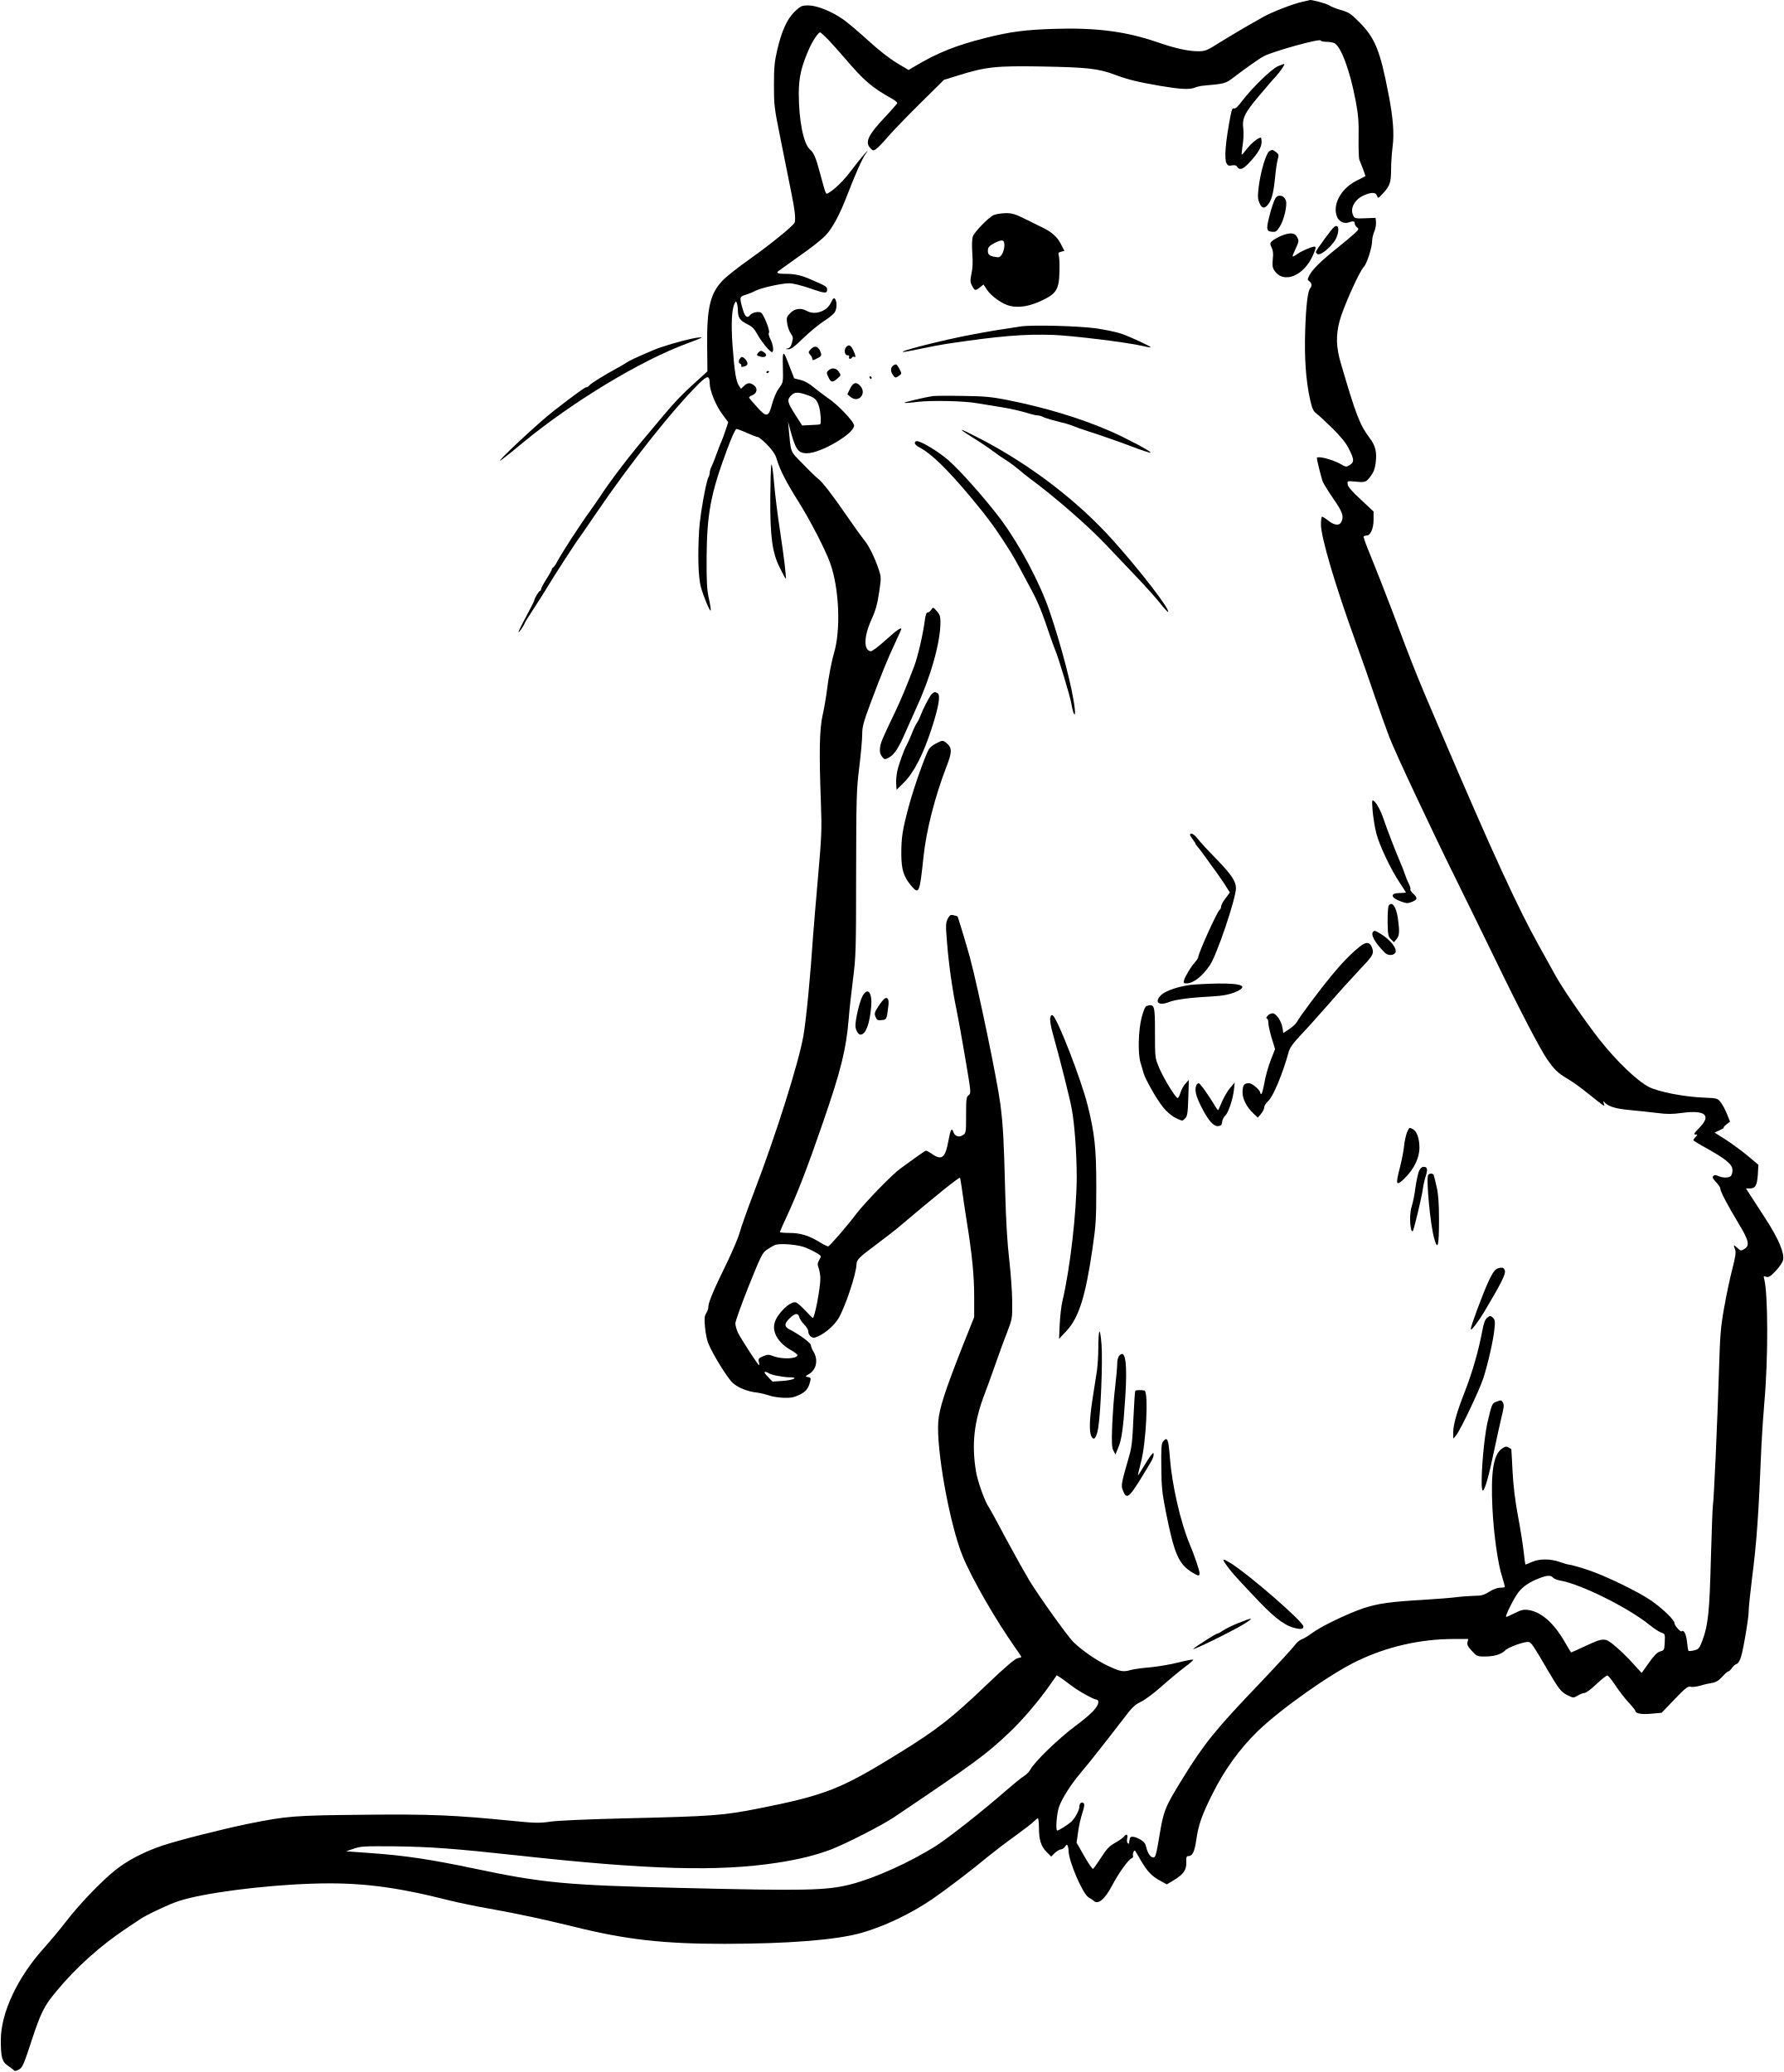
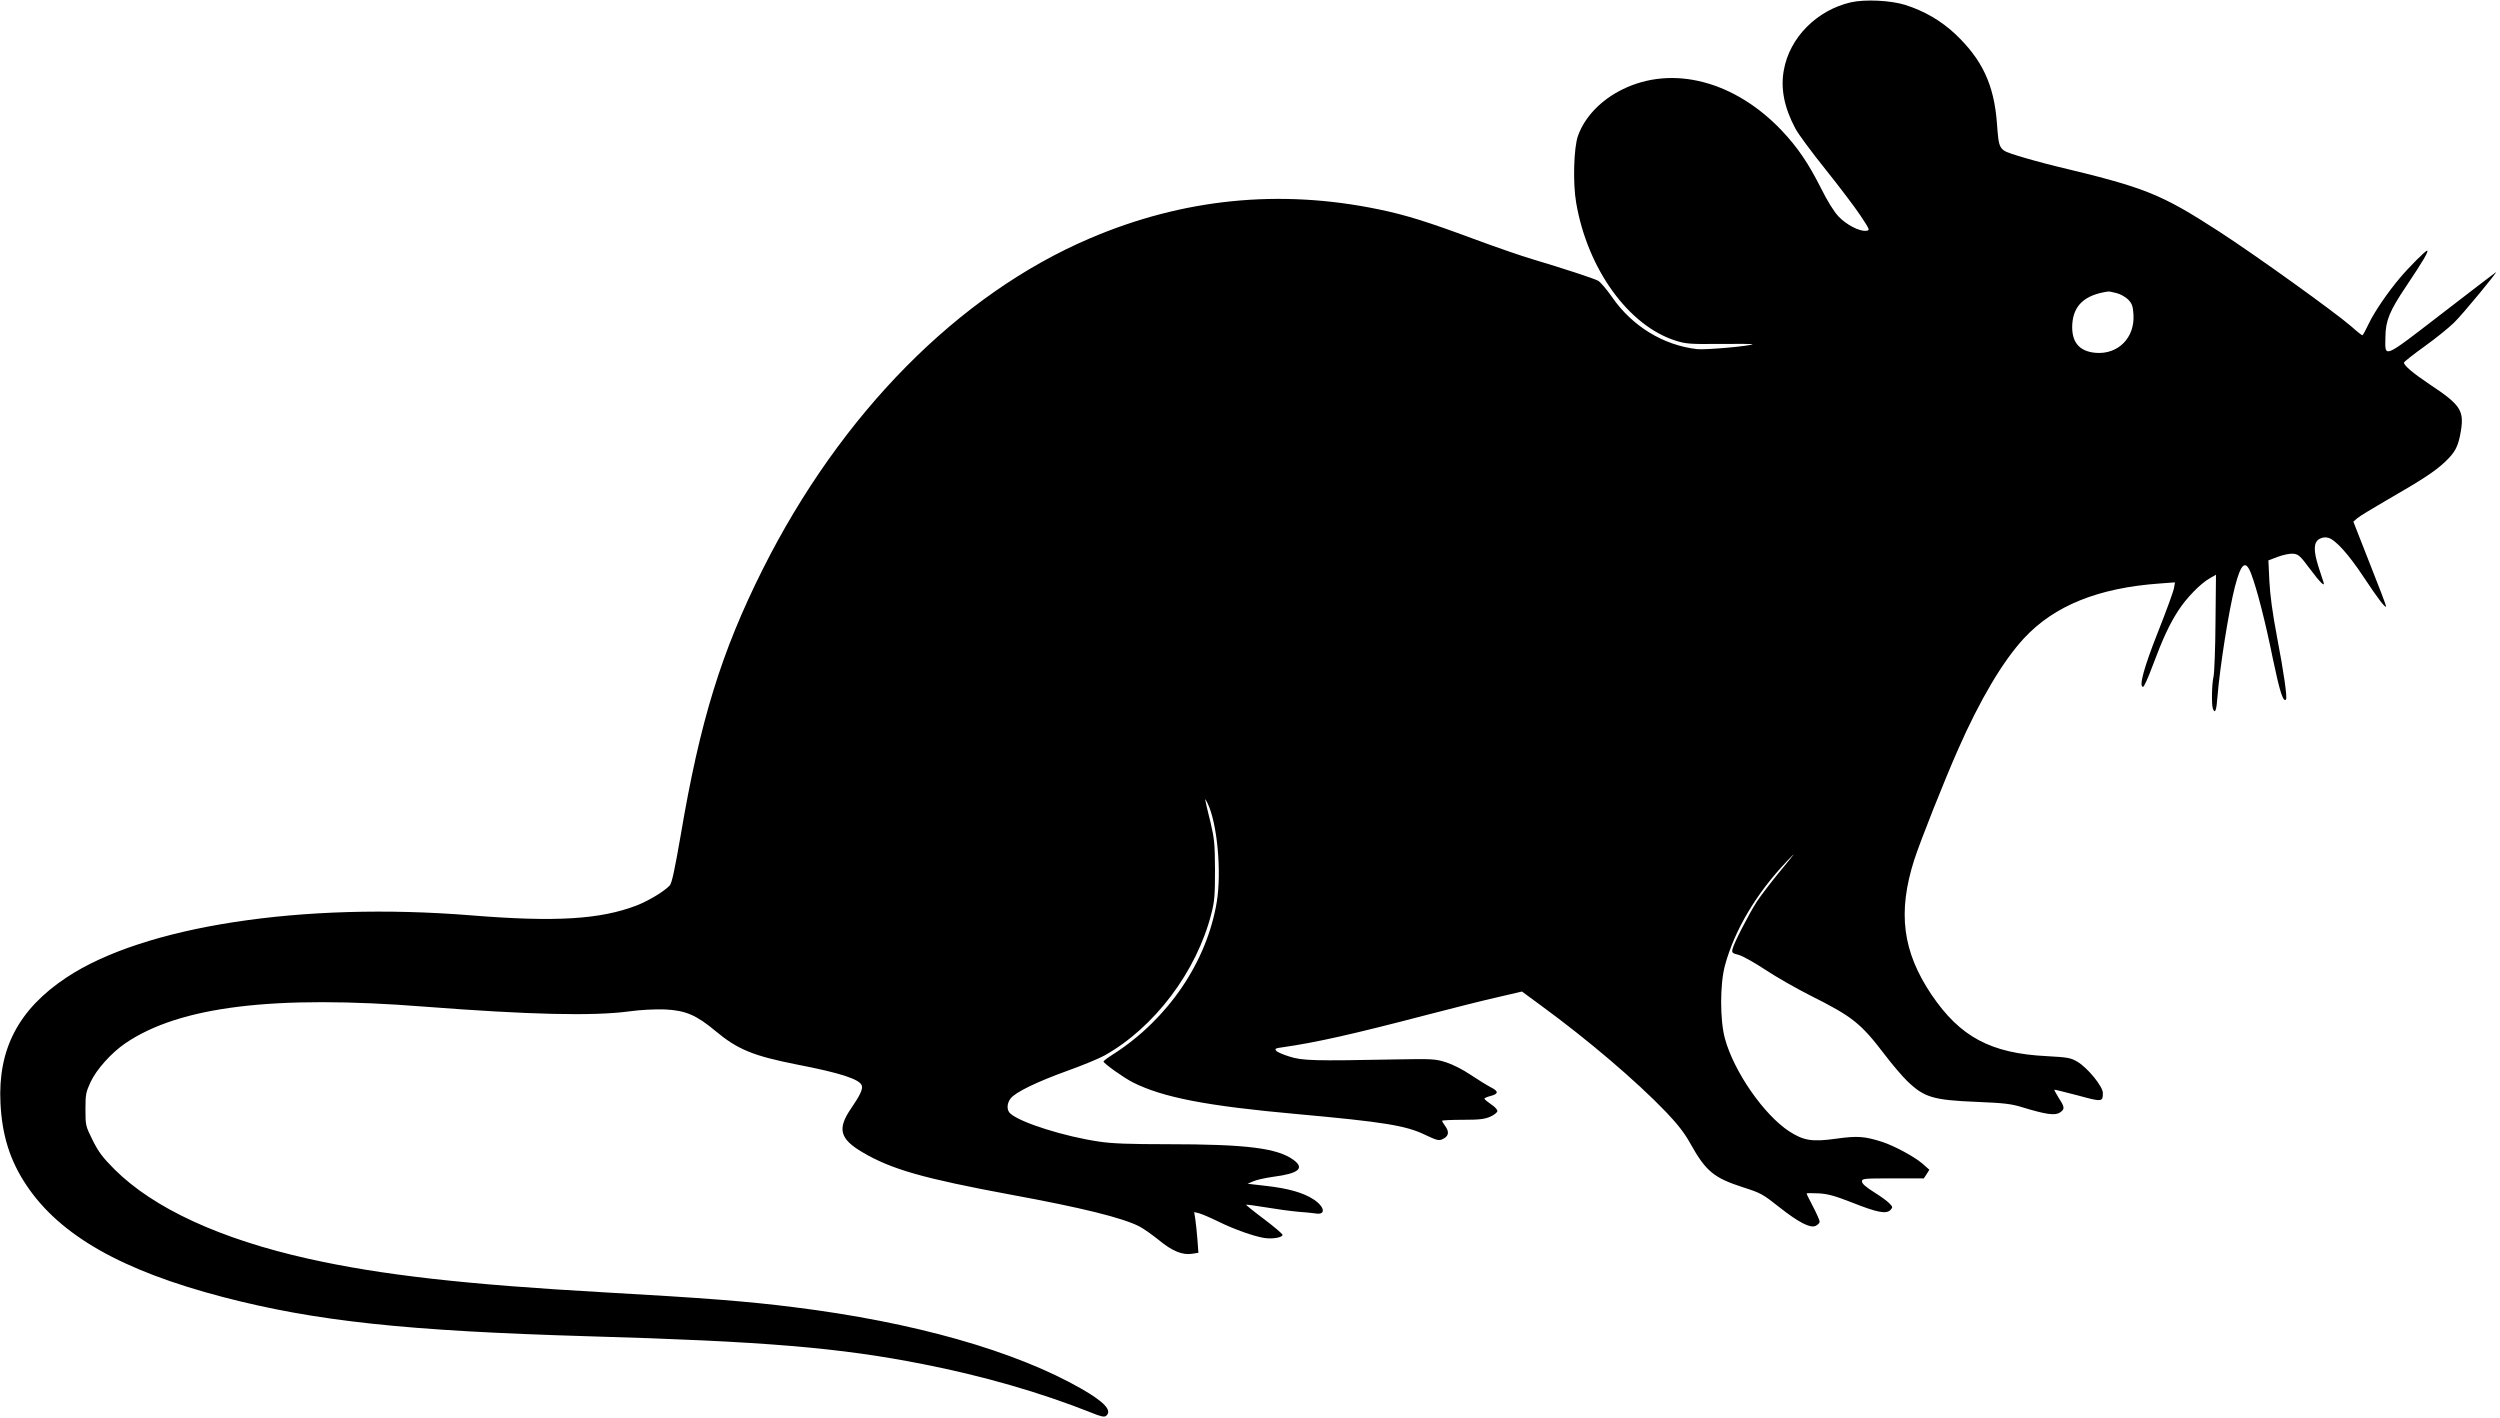
- <svg xmlns="http://www.w3.org/2000/svg" version="1.0" width="1322pt" height="1536pt" viewBox="0 0 1322 1536" preserveAspectRatio="xMidYMid meet">
-   <g transform="translate(0,1536) scale(0.1,-0.1)" fill="#000000" stroke="none">
-     <path d="M9650 15346 c-69 -15 -230 -78 -292 -114 -26 -15 -82 -47 -125 -71 -42 -24 -126 -75 -187 -112 -101 -64 -113 -69 -165 -69 -76 0 -170 21 -309 69 -232 79 -452 107 -762 97 -214 -7 -322 -21 -505 -67 -221 -56 -352 -108 -521 -208 l-50 -30 -87 52 c-52 31 -138 98 -213 167 -69 63 -153 134 -186 157 -85 59 -194 103 -258 103 -45 0 -55 -4 -95 -41 -59 -54 -99 -141 -133 -282 -22 -95 -26 -135 -26 -267 0 -146 2 -169 47 -390 91 -452 100 -495 107 -555 4 -33 4 -67 -1 -76 -14 -26 -169 -153 -326 -265 -82 -58 -170 -127 -196 -152 -102 -99 -129 -207 -126 -491 l2 -194 -89 -81 c-98 -88 -154 -147 -236 -245 -29 -35 -88 -104 -130 -155 -133 -157 -270 -338 -345 -454 -16 -23 -42 -62 -59 -85 -88 -121 -221 -326 -263 -406 -8 -14 -18 -27 -23 -29 -4 -2 -8 -8 -8 -12 0 -5 -18 -38 -40 -72 -22 -35 -40 -69 -40 -75 0 -7 -3 -13 -7 -13 -9 0 -43 -57 -43 -70 0 -5 -27 -59 -61 -121 -33 -61 -58 -113 -56 -115 4 -5 39 47 48 71 2 6 33 55 69 110 36 55 79 123 95 150 33 57 214 338 243 375 10 14 63 90 117 170 252 372 578 783 769 970 61 59 75 58 76 -5 1 -52 46 -163 93 -225 l44 -60 -19 -58 c-10 -31 -25 -70 -32 -87 -8 -16 -24 -59 -37 -95 -13 -36 -29 -76 -36 -90 -7 -14 -13 -33 -13 -43 0 -10 -4 -26 -10 -36 -18 -36 -60 -271 -68 -383 -12 -188 -7 -355 12 -428 19 -69 66 -183 73 -176 3 2 -3 42 -13 88 -15 67 -18 126 -17 303 2 325 30 476 151 801 32 87 62 154 70 154 7 0 42 -13 79 -30 36 -16 72 -30 80 -30 7 0 39 -26 69 -57 40 -42 61 -72 71 -108 24 -80 71 -171 159 -311 92 -147 198 -353 237 -459 67 -188 80 -496 27 -670 -16 -54 -40 -178 -51 -270 -6 -49 -20 -133 -32 -185 -24 -108 -27 -277 -13 -650 7 -198 6 -243 -22 -560 -17 -190 -33 -388 -37 -440 -17 -267 -49 -600 -70 -725 -33 -195 -204 -739 -367 -1163 -49 -129 -96 -262 -105 -295 -8 -34 -51 -136 -95 -227 -99 -202 -138 -295 -138 -327 0 -13 -7 -35 -16 -48 -13 -21 -15 -39 -9 -103 4 -42 14 -95 23 -117 31 -79 143 -261 182 -296 40 -37 113 -66 185 -73 22 -3 59 -12 83 -20 23 -9 73 -17 110 -18 54 -2 77 3 117 22 49 24 67 47 80 102 6 22 3 27 -17 30 -22 3 -22 4 9 23 54 32 68 105 33 163 -11 18 -20 40 -20 50 0 16 -82 77 -157 116 -42 21 -42 44 0 84 39 38 63 41 71 8 3 -14 19 -38 36 -54 16 -17 30 -39 30 -49 1 -32 26 -56 52 -48 59 19 135 81 172 141 50 84 132 329 134 403 1 33 21 52 150 148 62 46 143 109 180 141 255 216 430 357 437 351 2 -2 8 -42 15 -89 6 -47 22 -152 35 -235 39 -240 55 -399 55 -559 l0 -150 -91 -228 c-126 -321 -168 -451 -175 -545 -16 -209 85 -766 181 -1000 69 -168 243 -470 391 -680 24 -34 44 -64 44 -66 0 -2 -13 -7 -29 -10 -19 -4 -91 -65 -223 -191 -263 -252 -374 -339 -658 -514 -426 -264 -542 -310 -1035 -408 -269 -53 -334 -58 -1005 -74 -254 -6 -486 -16 -540 -24 -83 -12 -117 -11 -275 5 -444 44 -609 51 -1110 46 -519 -5 -568 -9 -860 -68 -188 -39 -510 -120 -629 -160 -134 -44 -261 -110 -352 -183 -104 -83 -276 -263 -368 -385 -41 -53 -110 -136 -155 -186 -201 -222 -325 -485 -325 -690 0 -127 10 -162 55 -190 20 -13 40 -29 43 -34 4 -6 18 -3 36 7 27 15 36 37 95 217 69 209 92 254 184 365 145 175 325 337 521 467 39 26 84 56 99 66 42 30 221 114 288 135 182 59 620 116 983 128 348 12 611 -20 1025 -125 66 -16 197 -44 292 -60 216 -39 398 -78 631 -135 382 -95 659 -126 1112 -126 474 1 819 28 1010 80 168 47 367 141 527 250 101 69 302 222 413 315 47 38 139 109 205 156 66 48 129 96 139 108 11 11 23 21 28 21 4 0 8 -30 8 -67 0 -91 15 -140 56 -181 l35 -35 27 27 c16 14 35 26 44 26 9 0 23 9 31 20 13 18 15 19 21 5 3 -9 6 -26 6 -37 0 -75 107 -324 149 -344 12 -7 28 -17 34 -23 34 -34 83 5 140 113 49 93 120 191 144 200 8 3 13 12 10 19 -5 14 9 46 16 37 2 -3 22 -36 44 -75 48 -81 80 -114 145 -149 l46 -25 53 32 c71 43 93 75 91 132 -2 31 2 45 11 45 35 0 49 27 63 121 17 113 39 177 115 331 91 184 205 343 341 475 167 162 537 424 733 518 225 109 473 165 723 165 l104 0 -6 -24 c-4 -18 3 -33 33 -65 35 -38 41 -41 92 -41 71 0 124 15 153 44 26 27 155 72 179 63 18 -7 36 -33 137 -207 86 -146 99 -163 152 -189 40 -19 40 -19 72 0 17 10 39 19 50 19 10 0 50 29 87 65 38 36 75 65 82 64 6 0 32 -31 56 -68 24 -38 68 -95 97 -127 30 -32 54 -62 54 -66 0 -20 45 -29 118 -22 l77 7 96 100 c79 83 99 98 117 93 12 -4 45 0 74 8 29 9 69 18 90 21 25 4 47 17 72 45 20 22 40 40 46 40 5 0 17 11 26 25 9 13 24 27 35 30 12 4 24 24 34 58 20 73 55 281 55 333 0 24 11 130 24 236 36 281 49 467 71 998 4 80 13 219 21 310 30 333 28 821 -2 923 -5 16 -2 18 16 12 18 -6 31 2 70 43 27 28 51 64 55 81 11 52 -32 155 -129 305 -29 44 -74 114 -99 153 l-47 73 29 0 c41 0 53 21 59 103 l4 72 -78 66 c-44 37 -117 90 -163 120 l-84 53 39 18 c21 10 35 18 29 18 -5 0 3 10 18 23 l29 22 -22 55 c-12 30 -32 69 -46 87 -24 31 -26 32 -122 36 -152 6 -336 42 -411 79 -85 43 -237 188 -363 347 -103 130 -272 375 -328 476 -18 33 -73 132 -122 220 -158 283 -348 696 -725 1579 -184 429 -202 474 -368 916 -58 151 -129 333 -159 405 -30 71 -52 133 -50 137 3 4 13 8 22 8 29 0 52 52 52 118 l0 60 -95 89 c-65 60 -96 96 -97 113 -3 24 -1 25 42 21 90 -9 92 -8 126 36 24 31 34 58 39 98 11 83 0 130 -44 188 -74 99 -101 170 -213 552 -36 121 -38 208 -10 315 25 96 146 367 179 401 25 27 63 147 63 200 0 14 7 43 16 64 8 20 14 51 12 69 l-3 31 -77 -3 c-68 -3 -78 -1 -87 17 -28 51 4 117 71 150 59 28 95 28 104 -1 6 -21 9 -20 49 24 47 52 55 78 55 181 0 39 5 110 11 159 13 99 4 217 -32 399 -60 312 -98 406 -211 521 -65 66 -80 76 -138 93 -36 10 -76 26 -90 36 -19 13 -139 45 -144 38 -1 0 -26 -6 -56 -13z m-3509 -283 c30 -32 84 -92 119 -133 140 -165 202 -219 348 -300 23 -13 42 -28 42 -33 0 -5 -41 -52 -91 -105 -125 -133 -150 -185 -109 -230 19 -20 23 -21 43 -7 12 8 50 47 84 87 34 40 142 152 241 250 l178 176 100 31 c210 66 282 74 628 68 334 -6 418 -15 542 -62 93 -35 167 -53 329 -81 155 -26 220 -30 262 -13 15 6 44 13 63 14 156 14 163 16 220 59 88 68 195 143 228 160 72 37 415 132 420 116 2 -6 22 -10 43 -10 22 0 49 -5 59 -10 49 -26 114 -201 156 -420 21 -112 25 -159 23 -280 -1 -80 1 -154 6 -165 15 -36 45 -116 45 -119 0 -2 -29 -18 -65 -35 -117 -58 -183 -180 -145 -270 13 -33 54 -52 85 -40 32 12 45 10 45 -7 0 -9 8 -22 17 -29 16 -12 14 -16 -17 -45 -19 -18 -78 -67 -130 -109 -118 -94 -183 -158 -205 -201 -16 -31 -16 -35 -1 -45 18 -13 21 -36 7 -51 -19 -19 -32 -133 -38 -319 -6 -204 5 -360 36 -505 16 -70 24 -88 47 -105 15 -11 69 -61 119 -110 64 -64 101 -109 123 -154 39 -78 40 -96 6 -118 -26 -16 -28 -16 -66 6 -62 35 -178 65 -178 45 0 -17 34 -152 45 -178 8 -17 43 -74 79 -126 67 -96 78 -130 56 -171 -15 -28 -52 -23 -95 11 -21 17 -42 30 -46 30 -5 0 -9 -26 -9 -58 0 -93 104 -447 258 -872 39 -107 103 -289 142 -405 39 -115 88 -250 107 -300 49 -125 304 -668 490 -1045 86 -173 220 -449 300 -613 175 -362 329 -657 379 -729 56 -80 81 -103 148 -143 34 -20 93 -61 131 -92 164 -130 148 -120 141 -92 -4 13 -4 19 1 13 27 -35 82 -53 193 -63 63 -6 156 -16 205 -22 70 -9 110 -9 182 1 173 23 219 -18 126 -112 -36 -37 -43 -48 -29 -48 18 0 18 -1 3 -18 -10 -10 -17 -21 -17 -24 0 -4 46 -32 103 -63 142 -80 187 -118 187 -159 0 -17 -5 -37 -12 -44 -15 -15 -60 -15 -93 0 -19 9 -28 9 -37 0 -9 -9 -4 -20 20 -45 18 -18 32 -40 32 -49 0 -20 53 -121 137 -261 75 -123 83 -162 41 -186 -25 -15 -28 -14 -52 8 -29 27 -31 25 -16 -13 7 -20 2 -53 -21 -143 -17 -65 -44 -192 -60 -283 -26 -145 -31 -202 -39 -469 -11 -366 -38 -966 -45 -1001 -3 -14 -9 -191 -15 -395 -10 -392 -20 -491 -63 -607 -22 -57 -27 -64 -60 -72 -20 -5 -40 -7 -43 -4 -3 4 -8 34 -11 67 -5 54 -24 93 -39 78 -9 -8 -54 43 -54 61 0 23 -86 106 -170 165 -96 67 -348 189 -478 231 -61 20 -119 36 -127 36 -9 0 -41 9 -72 20 -73 26 -155 26 -212 0 -24 -11 -45 -19 -46 -18 -1 2 -8 50 -14 107 -7 57 -26 177 -43 265 -19 104 -33 217 -38 321 -4 88 -9 161 -9 162 -1 1 -10 7 -21 13 -16 9 -26 7 -49 -9 -63 -45 -83 -172 -70 -442 10 -198 41 -416 73 -512 12 -37 20 -69 18 -72 -3 -3 -19 -5 -37 -5 -17 0 -52 -13 -78 -30 -40 -25 -58 -30 -110 -30 -34 -1 -93 -5 -132 -10 -38 -5 -151 -14 -250 -20 -241 -14 -333 -27 -440 -62 -116 -39 -317 -136 -379 -183 -27 -20 -62 -42 -78 -47 -16 -6 -39 -25 -51 -43 -13 -19 -129 -145 -259 -282 -333 -348 -414 -449 -576 -712 -129 -209 -138 -233 -169 -420 -23 -138 -29 -161 -45 -161 -21 0 -43 33 -53 78 -5 24 -17 40 -43 55 -40 24 -76 28 -78 9 -1 -7 -3 -15 -4 -19 -1 -5 -2 -12 -1 -16 1 -5 -4 -5 -10 -2 -6 4 -9 20 -5 36 6 32 -4 38 -25 13 -7 -9 -37 -30 -66 -46 -41 -23 -62 -45 -102 -108 -28 -43 -55 -81 -60 -84 -4 -3 -34 39 -65 94 l-57 100 11 78 c5 42 20 106 31 140 15 44 18 67 11 74 -14 14 -32 1 -32 -23 0 -28 -33 -90 -62 -115 -25 -22 -91 -64 -102 -64 -14 0 -5 124 13 176 23 64 87 165 163 255 59 69 198 246 317 401 61 81 83 102 126 122 28 13 96 63 151 112 55 49 133 114 173 144 41 30 69 56 64 57 -6 2 -55 -7 -109 -21 -55 -14 -148 -30 -209 -36 -60 -5 -126 -14 -145 -20 -56 -16 -77 -12 -167 30 -86 40 -201 120 -261 181 -45 46 -257 343 -324 454 -30 50 -108 189 -173 310 -64 121 -121 225 -125 230 -27 34 -84 190 -96 264 -34 201 -16 370 63 576 19 50 54 146 78 215 24 69 62 175 86 235 42 110 42 110 41 240 -1 72 -11 209 -22 305 -14 118 -24 282 -30 500 -10 394 -16 499 -36 655 -23 176 -162 849 -225 1085 -26 95 -88 301 -93 307 0 1 -13 4 -28 8 -23 6 -29 2 -44 -26 -15 -30 -16 -47 -5 -179 13 -163 41 -358 71 -500 11 -52 40 -212 64 -355 43 -254 44 -260 25 -274 -17 -12 -19 -27 -19 -147 0 -130 -1 -134 -24 -149 -29 -19 -61 -8 -71 25 -11 33 -21 15 -35 -62 -23 -131 -49 -153 -122 -103 -20 14 -41 25 -45 25 -4 0 -40 -24 -80 -53 -39 -28 -90 -65 -113 -82 -56 -40 -263 -253 -325 -335 -74 -98 -198 -240 -208 -240 -5 0 -35 15 -66 34 -79 48 -141 66 -221 66 -39 0 -70 3 -70 7 0 3 24 58 54 122 78 169 151 358 265 689 134 389 172 540 191 769 5 67 20 199 32 295 21 162 23 213 23 783 1 566 3 623 23 785 12 96 22 206 22 243 0 59 8 90 64 240 81 216 122 316 180 441 25 54 46 100 46 102 0 17 -35 -8 -117 -82 -55 -50 -101 -84 -111 -82 -53 10 -50 111 8 238 29 64 43 113 55 196 16 106 16 115 0 165 -29 89 -73 180 -108 223 -19 23 -76 102 -127 176 -115 167 -186 259 -220 284 -14 11 -64 59 -111 108 -96 99 -86 74 -104 263 l-4 50 10 -40 c44 -168 62 -195 130 -195 102 0 349 145 349 205 0 29 -120 155 -195 205 -27 19 -73 53 -102 77 -33 28 -69 49 -99 56 l-48 12 -31 80 c-51 136 -56 137 -53 5 3 -115 3 -115 -29 -158 -18 -25 -39 -73 -50 -114 -26 -102 -41 -105 -111 -27 -31 34 -58 66 -60 70 -2 5 8 13 21 18 37 14 45 50 17 73 -29 23 -49 23 -76 -3 l-22 -21 -17 25 c-20 32 -32 104 -46 297 -11 157 -6 263 14 308 10 22 12 22 18 5 4 -10 8 -36 8 -59 1 -50 16 -71 71 -98 33 -16 51 -34 71 -71 29 -54 95 -135 110 -135 16 0 10 54 -11 95 -12 24 -16 43 -11 48 10 10 -32 121 -55 146 -14 16 -67 7 -85 -15 -21 -26 -37 -14 -53 40 -27 92 -26 97 19 110 22 7 55 20 73 30 43 22 194 56 252 56 26 0 87 -15 145 -35 119 -41 135 -43 135 -12 0 22 -6 26 -120 75 -70 31 -120 42 -187 42 -65 0 -76 7 -45 27 17 12 37 26 208 149 55 40 116 90 136 112 50 55 103 155 153 285 63 164 113 277 141 317 49 68 -43 -38 -108 -125 -54 -73 -125 -142 -169 -166 -20 -10 -15 -23 -65 160 -27 102 -44 140 -69 161 -50 41 -85 216 -85 420 0 115 20 202 77 329 24 56 68 121 81 121 4 0 33 -26 63 -57z m-165 -2629 c65 -22 79 -36 95 -91 12 -43 16 -119 8 -128 -2 -2 -33 -5 -69 -6 l-65 -3 -48 75 c-61 95 -66 113 -36 145 27 28 48 30 115 8z m-1 -6324 c27 -12 64 -30 82 -41 31 -20 31 -20 15 -49 -14 -24 -15 -34 -4 -62 6 -19 12 -52 12 -74 0 -73 -42 -294 -56 -294 -3 0 -28 25 -55 54 -28 30 -59 58 -70 61 -40 13 -139 -82 -158 -151 -20 -71 28 -150 120 -202 27 -15 49 -32 49 -38 0 -27 -113 -32 -176 -8 -37 14 -44 14 -79 0 -32 -14 -36 -19 -31 -41 4 -14 4 -25 1 -25 -7 0 -126 184 -154 237 -11 23 -21 56 -21 72 0 17 45 141 99 277 90 224 102 248 135 270 20 14 46 29 58 34 37 16 177 4 233 -20z m-279 -929 c13 -12 107 -31 156 -31 72 0 27 -22 -54 -27 l-73 -5 -34 36 c-23 23 -30 36 -20 36 8 0 19 -4 25 -9z m5814 -1516 c7 -8 28 -17 49 -21 154 -25 509 -202 668 -331 30 -25 68 -49 84 -55 29 -10 30 -12 27 -71 -3 -58 -4 -61 -33 -69 -22 -6 -45 -29 -84 -84 l-54 -76 -65 71 c-35 40 -94 97 -130 127 -78 66 -84 66 -230 -2 -52 -24 -96 -44 -98 -44 -1 0 -22 35 -47 78 -82 142 -174 223 -270 237 -35 5 -52 1 -102 -24 -32 -16 -61 -29 -63 -27 -7 8 57 136 89 179 35 46 82 78 159 108 56 22 84 23 100 4z m-3568 -802 c56 -42 166 -103 187 -103 6 0 11 -7 11 -16 0 -37 -48 -88 -170 -179 -127 -95 -305 -267 -334 -324 -9 -16 -30 -37 -48 -48 -18 -11 -77 -59 -131 -106 -170 -149 -429 -353 -522 -412 -196 -123 -454 -239 -630 -284 -182 -46 -330 -49 -1280 -26 -832 20 -1004 36 -1519 145 -325 68 -509 95 -761 113 l-180 13 55 19 c50 18 79 20 298 18 266 -3 445 -16 922 -68 965 -106 1481 -121 1919 -54 163 25 288 56 401 99 113 44 377 179 465 238 610 411 684 466 859 632 91 86 214 230 293 343 l55 78 27 -17 c14 -10 52 -37 83 -61z" />
-     <path d="M9471 14869 c-48 -21 -192 -161 -264 -256 -30 -41 -52 -61 -61 -57 -11 4 -17 -8 -25 -48 -38 -195 -49 -324 -31 -358 9 -18 18 -21 41 -16 18 3 31 1 36 -8 18 -30 41 -24 86 22 65 68 97 119 97 158 0 19 -3 34 -6 34 -19 0 -74 -45 -103 -84 -19 -25 -36 -44 -38 -42 -2 2 1 34 7 72 6 38 8 90 5 115 -11 80 7 119 115 247 54 64 111 131 127 147 32 35 66 85 61 90 -2 2 -23 -5 -47 -16z" />
-     <path d="M9408 14239 c-24 -13 -63 -144 -78 -255 -10 -78 -9 -97 4 -128 17 -40 34 -45 59 -18 30 33 45 87 56 197 6 61 15 126 21 145 9 31 7 37 -12 52 -27 20 -28 21 -50 7z" />
-     <path d="M9452 13889 c-20 -32 -63 -190 -60 -218 2 -21 9 -27 35 -29 28 -3 35 2 58 38 32 50 57 162 45 195 -15 38 -58 47 -78 14z" />
-     <path d="M7365 13766 c-39 -18 -141 -123 -155 -159 -6 -18 -8 -64 -4 -123 5 -61 3 -114 -6 -152 -10 -51 -10 -63 4 -90 19 -38 25 -39 59 -12 l26 21 26 -39 c32 -49 117 -108 171 -120 68 -15 142 -3 231 38 113 53 132 83 135 217 2 54 -1 108 -5 119 -6 18 -3 23 17 28 l25 6 -27 52 c-26 51 -67 88 -133 120 -19 9 -75 37 -126 62 -78 39 -100 46 -150 46 -32 -1 -71 -7 -88 -14z m79 -228 c-1 -21 -9 -49 -18 -63 -15 -23 -21 -25 -54 -19 -43 8 -53 19 -50 54 2 18 15 31 48 48 60 30 75 26 74 -20z" />
-     <path d="M9887 13677 c-16 -12 -126 -162 -134 -183 -2 -6 4 -14 13 -18 20 -8 72 30 117 86 45 56 49 150 4 115z" />
-     <path d="M9520 13621 c-37 -12 -85 -38 -98 -54 -10 -11 -9 -21 3 -43 10 -20 13 -45 8 -86 -4 -44 -2 -63 11 -82 68 -105 223 -42 290 119 27 63 23 67 -36 44 -28 -11 -63 -28 -77 -38 -49 -34 -50 -32 -21 30 27 58 28 64 14 90 -15 30 -41 36 -94 20z" />
-     <path d="M6159 13118 c-29 -66 -119 -97 -179 -63 -43 24 -88 19 -122 -15 -28 -28 -30 -34 -24 -78 4 -26 16 -59 27 -75 17 -23 18 -33 9 -66 -7 -29 -17 -41 -33 -44 -19 -4 -19 -4 4 -6 21 -1 46 18 110 80 46 45 114 101 150 125 37 23 74 53 83 65 16 24 21 65 10 93 -9 24 -19 19 -35 -16z" />
-     <path d="M7565 12940 c-167 -25 -223 -34 -370 -62 -205 -38 -546 -125 -500 -127 6 -1 64 10 130 24 66 14 152 30 190 36 394 59 580 74 795 66 146 -6 543 -55 655 -81 33 -8 61 -13 63 -11 6 6 -159 82 -223 103 -33 11 -112 27 -175 37 -133 19 -477 28 -565 15z" />
-     <path d="M6270 12786 c-17 -21 -9 -61 12 -60 10 1 14 -4 11 -12 -6 -16 13 -19 22 -4 4 6 11 8 16 5 14 -9 11 10 -8 50 -18 38 -33 44 -53 21z" />
-     <path d="M6007 12769 c-17 -19 -17 -22 -3 -38 9 -10 16 -23 16 -29 0 -16 5 -15 41 4 24 12 29 19 23 37 -15 51 -47 61 -77 26z" />
-     <path d="M5622 12748 c-18 -18 -15 -25 14 -32 37 -10 56 10 30 30 -24 17 -29 17 -44 2z" />
-     <path d="M5494 12712 c-19 -13 -25 -42 -9 -48 8 -4 12 -10 9 -15 -6 -10 7 -12 30 -3 9 3 16 12 16 19 0 20 -34 56 -46 47z" />
-     <path d="M6621 12651 c-20 -13 -23 -42 -5 -68 17 -27 22 -27 49 -7 19 14 19 15 1 49 -21 38 -24 39 -45 26z" />
-     <path d="M6139 12613 c-14 -13 -14 -18 0 -48 19 -41 31 -43 67 -11 27 23 28 24 11 50 -19 29 -53 33 -78 9z" />
-     <path d="M5680 12599 c0 -5 5 -7 10 -4 6 3 10 8 10 11 0 2 -4 4 -10 4 -5 0 -10 -5 -10 -11z" />
-     <path d="M6445 12560 c3 -5 8 -10 11 -10 2 0 4 5 4 10 0 6 -5 10 -11 10 -5 0 -7 -4 -4 -10z" />
-     <path d="M6300 12479 l-20 -42 22 -18 c59 -52 126 23 73 81 -29 32 -52 25 -75 -21z" />
-     <path d="M6915 12424 c-57 -8 -217 -46 -212 -50 2 -3 47 0 98 7 102 12 348 7 439 -10 30 -5 102 -17 160 -26 95 -15 153 -28 246 -56 17 -5 38 -9 47 -9 10 0 25 -4 35 -10 9 -5 42 -16 72 -24 30 -8 75 -20 100 -26 25 -7 53 -17 64 -22 10 -5 55 -21 100 -35 65 -20 237 -80 316 -110 72 -28 145 -52 148 -49 7 8 -177 106 -298 159 -219 96 -479 175 -770 233 -113 22 -166 27 -325 29 -104 2 -203 1 -220 -1z" />
-     <path d="M7205 12119 c55 -34 125 -81 155 -104 30 -23 72 -51 93 -64 32 -20 89 -63 136 -104 8 -6 29 -22 45 -35 178 -131 421 -342 552 -479 77 -81 190 -200 250 -263 60 -63 134 -146 163 -183 29 -37 56 -66 58 -63 16 16 -198 295 -405 527 -258 288 -596 549 -963 744 -182 95 -211 104 -84 24z" />
-     <path d="M6780 12075 c0 -8 15 -22 33 -31 100 -51 252 -205 477 -487 62 -78 121 -163 202 -292 14 -22 43 -74 65 -115 22 -41 63 -118 91 -170 47 -88 76 -160 138 -345 13 -38 28 -79 33 -90 24 -55 113 -348 122 -405 14 -83 33 -106 24 -30 -16 145 -99 463 -185 715 -72 213 -220 491 -360 681 -107 144 -303 366 -392 443 -75 65 -201 141 -234 141 -8 0 -14 -7 -14 -15z" />
-     <path d="M6902 10840 c-7 -11 -18 -20 -26 -20 -10 0 -16 -17 -21 -52 -12 -101 -53 -278 -80 -348 -66 -172 -95 -241 -142 -340 -99 -208 -106 -224 -111 -265 -3 -30 1 -46 15 -64 19 -23 20 -23 51 -7 39 20 73 72 122 186 21 47 60 135 87 195 104 227 173 477 173 622 0 43 -5 58 -27 83 -27 30 -28 30 -41 10z" />
-     <path d="M6905 10214 c-17 -17 -62 -105 -85 -164 -7 -19 -19 -42 -25 -50 -7 -8 -25 -46 -40 -85 -16 -38 -32 -74 -36 -80 -15 -22 -59 -143 -69 -192 -6 -28 -10 -71 -8 -95 l3 -43 55 55 c73 72 143 209 205 400 52 161 67 247 44 261 -20 12 -25 11 -44 -7z" />
-     <path d="M6938 9849 c-20 -10 -43 -28 -52 -40 -24 -36 -113 -284 -150 -424 -48 -178 -56 -232 -56 -354 0 -116 17 -171 74 -238 57 -67 62 -54 90 212 21 201 85 450 173 678 39 101 39 133 2 165 -31 26 -32 26 -81 1z" />
-     <path d="M10173 9349 c4 -47 16 -121 27 -165 23 -91 107 -268 174 -368 25 -38 46 -70 46 -72 0 -2 -20 -4 -44 -4 -77 0 -71 -36 11 -64 39 -14 49 -14 79 -1 41 17 42 28 7 61 -14 13 -23 27 -20 30 3 4 -2 23 -12 43 -10 20 -24 54 -31 76 -7 22 -21 58 -31 80 -24 53 -103 257 -123 318 -21 64 -51 120 -72 138 -16 13 -17 9 -11 -72z" />
-     <path d="M8820 9171 c0 -4 9 -20 20 -34 11 -14 20 -28 20 -31 0 -3 7 -14 16 -23 9 -10 38 -49 66 -88 27 -38 58 -81 69 -95 10 -14 38 -54 62 -90 l42 -66 -32 -43 c-18 -23 -33 -51 -33 -61 0 -10 -5 -22 -11 -25 -18 -12 -159 -323 -159 -353 0 -5 -12 -22 -26 -38 -30 -34 -69 -100 -79 -131 -5 -20 -3 -23 20 -23 49 0 117 53 172 135 52 77 193 494 193 571 0 51 -34 101 -143 214 -62 63 -126 132 -141 153 -26 34 -56 49 -56 28z" />
-     <path d="M10293 8648 c-6 -7 -9 -61 -9 -121 2 -97 4 -110 25 -130 l22 -22 20 24 c21 26 23 55 9 155 -13 85 -42 126 -67 94z" />
-     <path d="M10177 8453 c-21 -20 13 -82 86 -155 21 -22 60 -23 76 -4 23 27 -31 98 -109 145 -38 23 -43 24 -53 14z" />
-     <path d="M10078 8343 c-67 -54 -132 -121 -212 -218 -86 -104 -235 -304 -255 -342 -6 -12 -31 -35 -55 -51 l-45 -30 -6 39 c-8 49 -44 103 -71 107 -11 2 -28 -6 -39 -18 -10 -11 -13 -20 -7 -20 7 0 12 -14 12 -31 0 -17 11 -68 25 -114 l25 -82 -31 -79 c-17 -43 -39 -118 -47 -166 -9 -49 -19 -88 -24 -88 -4 0 -8 4 -8 10 0 19 -60 70 -82 70 -37 0 -47 -13 -49 -60 -3 -52 28 -115 81 -165 l32 -30 24 28 c13 15 24 38 24 49 0 12 14 33 30 47 35 30 108 205 150 360 9 34 32 66 93 131 45 47 138 151 207 230 69 80 166 187 216 240 102 107 116 126 107 161 -14 56 -44 63 -95 22z" />
-     <path d="M8825 8059 c-93 -12 -184 -43 -218 -74 -55 -52 -21 -84 55 -54 50 20 159 34 331 43 68 4 115 13 154 28 111 45 68 69 -120 67 -73 -1 -163 -6 -202 -10z" />
-     <path d="M6391 7973 c-22 -45 -51 -167 -51 -217 0 -31 21 -67 38 -66 39 2 68 80 79 211 8 105 -28 145 -66 72z" />
-     <path d="M6559 7959 c-9 -5 -31 -31 -49 -59 -29 -45 -31 -53 -21 -78 10 -24 16 -27 46 -24 37 4 36 3 49 105 6 45 -4 68 -25 56z" />
-     <path d="M8499 7903 c-11 -2 -24 -32 -38 -86 -25 -98 -29 -271 -7 -339 8 -24 16 -54 20 -68 9 -41 94 -192 142 -253 29 -37 62 -66 95 -83 52 -26 52 -26 71 -6 18 17 21 37 25 153 l4 134 -25 -28 c-14 -15 -31 -45 -37 -67 -7 -22 -16 -40 -21 -40 -15 0 -105 147 -137 224 -31 74 -31 75 -31 258 0 208 -3 217 -61 201z" />
-     <path d="M7784 7815 c-4 -16 3 -61 19 -118 49 -174 127 -482 141 -562 20 -108 36 -329 36 -500 -1 -261 -49 -681 -106 -920 -8 -33 -17 -109 -20 -170 l-5 -110 56 60 c91 98 140 254 192 610 25 171 28 217 28 455 0 291 -12 397 -65 610 -48 189 -218 629 -256 661 -10 8 -15 5 -20 -16z" />
-     <path d="M8866 7314 c-13 -35 -4 -76 35 -154 53 -106 93 -152 128 -148 20 2 27 9 29 32 2 16 12 36 22 45 23 20 57 120 65 191 l6 55 -30 -35 c-28 -32 -58 -87 -83 -150 -9 -24 -11 -24 -22 -6 -60 100 -122 186 -132 186 -6 0 -15 -7 -18 -16z" />
-     <path d="M10427 6963 c-8 -21 -18 -66 -21 -99 -3 -34 -17 -106 -31 -160 -34 -129 -28 -141 36 -78 69 68 109 150 109 226 0 67 -19 122 -48 137 -28 15 -27 16 -45 -26z" />
-     <path d="M10516 6677 c-7 -18 -19 -73 -26 -123 -6 -49 -18 -108 -26 -132 -8 -23 -14 -68 -13 -100 0 -59 11 -103 21 -86 9 15 66 254 73 309 4 28 13 71 22 97 16 52 12 68 -17 68 -13 0 -25 -12 -34 -33z" />
-     <path d="M10585 6650 c-17 -27 16 -375 45 -473 26 -91 35 -55 35 143 0 121 -5 186 -18 244 -10 44 -20 83 -23 88 -7 11 -32 10 -39 -2z" />
-     <path d="M11120 5962 c-38 -6 -50 -20 -93 -112 -39 -86 -127 -322 -127 -343 0 -19 55 53 103 133 126 212 159 279 150 302 -6 17 -14 22 -33 20z" />
-     <path d="M11023 5592 c-17 -13 -26 -37 -38 -102 -27 -143 -72 -301 -129 -447 -62 -159 -86 -247 -86 -306 l1 -42 21 25 c32 39 173 335 202 425 35 109 75 286 82 365 6 56 4 67 -12 82 -18 16 -21 16 -41 0z" />
-     <path d="M8147 5487 c-4 -10 -7 -64 -7 -120 0 -56 -5 -131 -10 -167 -6 -36 -20 -128 -32 -205 -24 -155 -27 -250 -9 -284 19 -34 37 -11 50 62 19 113 34 494 25 617 -5 69 -12 108 -17 97z" />
-     <path d="M8297 5312 c-11 -11 -17 -36 -17 -63 0 -24 -7 -100 -15 -169 -9 -69 -18 -197 -22 -285 -5 -131 -3 -166 9 -189 l15 -28 20 48 c26 59 39 154 53 379 16 247 1 355 -43 307z" />
-     <path d="M8414 5049 c-3 -5 -9 -98 -14 -206 -7 -163 -12 -213 -33 -283 -59 -204 -60 -213 -43 -253 29 -71 45 -55 203 211 13 20 23 46 23 57 0 18 -2 18 -21 -5 -11 -14 -36 -53 -56 -87 -20 -34 -38 -61 -39 -60 -2 1 9 45 22 97 39 145 57 524 26 532 -25 5 -64 4 -68 -3z" />
-     <path d="M11088 4968 c-29 -10 -32 -17 -63 -150 -33 -143 -58 -508 -35 -508 14 0 46 114 85 303 20 94 44 205 55 249 15 59 18 83 10 98 -12 22 -14 23 -52 8z" />
-     <path d="M8619 4673 c-11 -12 -14 -55 -12 -187 1 -147 6 -193 32 -326 65 -326 96 -396 201 -459 43 -26 50 -26 50 -3 0 21 -36 127 -74 218 -66 157 -130 438 -145 631 -11 146 -19 167 -52 126z" />
-     <path d="M9082 3768 c43 -60 53 -72 193 -221 157 -169 233 -230 311 -253 54 -15 74 -13 74 9 0 34 -395 377 -534 466 -63 39 -72 39 -44 -1z" />
-     <path d="M9175 3327 c-45 -18 -95 -43 -112 -55 -17 -12 -36 -22 -41 -22 -10 0 -155 -92 -177 -112 -29 -26 293 132 378 185 75 48 64 49 -48 4z" />
-     <path d="M5120 12848 c-72 -15 -218 -58 -269 -80 -25 -10 -55 -23 -66 -28 -66 -28 -123 -55 -145 -70 -14 -10 -45 -28 -70 -41 -82 -44 -189 -110 -201 -125 -6 -8 -16 -14 -21 -14 -13 0 -76 -46 -243 -175 -111 -86 -438 -391 -395 -369 8 5 81 62 161 129 372 307 878 613 1224 740 55 20 102 39 104 41 7 6 -30 3 -79 -8z" />
-     <path d="M5717 11915 c-4 -11 -7 -119 -8 -240 -2 -292 14 -412 71 -525 22 -44 41 -80 43 -80 7 0 -14 172 -42 355 -17 110 -37 270 -44 355 -7 85 -16 146 -20 135z" />
+ <svg xmlns="http://www.w3.org/2000/svg" version="1.0" width="1536pt" height="871pt" viewBox="0 0 1536 871" preserveAspectRatio="xMidYMid meet">
+   <g transform="translate(0,871) scale(0.1,-0.1)" fill="#000000" stroke="none">
+     <path d="M11373 8696 c-210 -48 -377 -216 -413 -416 -21 -114 2 -231 71 -360 17 -33 101 -146 186 -252 85 -106 181 -233 214 -283 58 -88 59 -90 35 -93 -41 -5 -122 37 -170 88 -28 29 -70 97 -109 176 -77 152 -142 248 -240 352 -290 305 -671 404 -978 253 -133 -65 -233 -170 -274 -286 -26 -73 -32 -291 -11 -411 70 -407 321 -755 611 -847 64 -20 88 -22 273 -20 112 1 202 0 200 -2 -12 -11 -291 -36 -342 -30 -207 24 -398 141 -521 319 -34 49 -73 94 -86 101 -28 15 -218 77 -399 131 -69 20 -233 77 -365 126 -286 106 -420 148 -586 182 -608 126 -1201 66 -1774 -179 -807 -345 -1529 -1076 -2009 -2033 -254 -507 -385 -931 -504 -1635 -37 -213 -54 -293 -67 -307 -33 -36 -127 -93 -203 -123 -224 -86 -497 -103 -1017 -61 -1037 84 -2012 -66 -2487 -382 -294 -195 -422 -440 -405 -773 10 -199 59 -353 160 -504 206 -308 587 -524 1207 -686 571 -149 1126 -208 2245 -241 1080 -31 1545 -70 2055 -171 368 -72 725 -175 1034 -298 61 -25 81 -29 92 -20 39 32 -10 85 -151 166 -407 233 -1029 410 -1770 502 -285 36 -545 56 -1165 91 -849 48 -1366 106 -1814 206 -542 121 -952 310 -1192 549 -75 75 -99 108 -135 180 -43 87 -44 90 -44 189 0 93 3 106 32 169 37 78 128 179 213 237 333 227 914 298 1840 225 636 -49 1033 -59 1255 -29 72 10 160 14 221 12 125 -6 192 -34 308 -131 139 -116 233 -154 505 -208 264 -51 384 -90 396 -129 7 -22 -11 -60 -67 -142 -85 -124 -68 -186 72 -268 176 -104 372 -160 910 -260 436 -80 686 -142 790 -195 25 -13 79 -51 120 -84 82 -68 146 -94 206 -84 l37 6 -6 81 c-4 45 -9 101 -13 125 l-7 44 29 -7 c16 -4 70 -27 119 -51 97 -48 216 -90 282 -101 51 -8 113 3 113 19 -1 7 -52 50 -114 97 -63 47 -112 87 -110 88 1 2 56 -5 121 -16 65 -11 154 -23 198 -27 44 -3 91 -8 105 -10 67 -13 62 38 -8 85 -63 42 -159 69 -294 84 l-113 13 35 15 c19 9 75 21 124 28 155 20 193 52 124 103 -99 73 -287 97 -777 97 -232 0 -341 4 -418 16 -212 31 -482 116 -545 172 -24 20 -23 63 2 94 30 38 162 102 348 169 92 33 194 75 228 94 307 172 566 515 657 873 19 74 22 113 22 267 -1 160 -4 192 -27 290 -40 162 -40 164 -18 118 59 -122 86 -419 56 -604 -61 -369 -299 -719 -633 -934 -35 -22 -63 -43 -63 -47 0 -11 123 -99 180 -128 185 -93 453 -145 1010 -195 529 -48 666 -70 783 -126 74 -35 87 -39 110 -28 37 17 43 43 18 78 -12 16 -21 32 -21 35 0 3 57 6 128 6 104 0 135 4 170 20 23 10 42 26 42 34 0 9 -18 28 -40 42 -22 15 -40 30 -40 34 0 3 17 11 37 16 51 13 52 29 2 54 -23 12 -78 46 -123 76 -47 32 -110 64 -151 77 -66 21 -84 22 -305 18 -504 -10 -578 -8 -656 17 -39 12 -77 28 -83 36 -10 12 -5 16 36 21 210 30 432 80 895 201 157 41 352 90 433 108 l146 34 117 -86 c290 -212 582 -461 767 -653 72 -76 114 -129 150 -194 96 -172 145 -212 325 -270 109 -35 120 -41 226 -125 116 -91 186 -127 219 -112 14 7 25 18 25 26 0 8 -18 49 -40 91 -22 42 -40 78 -40 82 0 3 33 3 73 1 57 -3 100 -15 205 -56 156 -62 210 -72 236 -47 16 17 16 19 -5 41 -13 14 -56 45 -96 70 -50 31 -73 52 -73 65 0 18 9 19 190 19 l190 0 17 26 17 27 -44 39 c-51 43 -170 107 -245 132 -109 35 -153 38 -283 20 -148 -21 -201 -12 -289 45 -155 101 -340 367 -395 570 -31 113 -31 334 0 449 59 218 194 445 382 642 60 63 54 55 -35 -53 -59 -71 -126 -159 -150 -195 -50 -78 -142 -256 -150 -292 -6 -23 -2 -27 38 -37 25 -7 98 -48 163 -91 66 -44 189 -114 274 -157 263 -132 311 -170 460 -365 48 -63 112 -138 142 -166 102 -97 157 -113 423 -124 172 -7 212 -12 283 -34 142 -43 197 -51 227 -32 32 21 32 32 -6 90 -16 27 -29 49 -27 51 2 1 66 -15 143 -35 150 -41 155 -41 155 15 0 40 -94 155 -157 192 -41 24 -59 27 -187 34 -345 17 -533 118 -709 378 -178 265 -209 505 -106 828 37 114 184 486 271 682 132 300 274 540 403 679 186 201 457 310 834 337 l94 7 -6 -35 c-3 -20 -47 -140 -98 -269 -88 -222 -119 -338 -92 -338 6 0 32 57 58 128 64 171 105 258 158 340 50 78 138 168 194 199 l38 22 -3 -292 c-1 -161 -7 -311 -12 -334 -11 -46 -13 -173 -4 -197 13 -34 22 -13 28 72 15 186 69 527 107 676 38 147 66 170 100 81 35 -91 88 -297 134 -525 42 -201 63 -266 80 -248 9 9 -12 161 -56 390 -27 142 -42 255 -46 339 l-6 126 58 22 c32 12 75 21 94 19 32 -3 43 -12 103 -93 62 -83 94 -115 84 -83 -3 7 -16 50 -31 95 -32 101 -31 151 6 172 16 9 36 12 53 7 44 -11 125 -100 218 -241 90 -136 137 -197 138 -180 0 6 -45 125 -101 265 l-100 255 24 21 c14 12 90 58 169 104 231 133 306 182 368 240 66 62 84 97 100 194 20 124 -4 160 -190 283 -103 69 -160 117 -160 135 0 5 57 50 128 101 70 50 152 117 182 147 53 52 274 320 254 307 -5 -3 -155 -118 -334 -256 -365 -281 -346 -273 -344 -141 1 101 26 160 128 312 102 152 141 218 128 218 -10 0 -112 -102 -169 -170 -71 -84 -154 -205 -187 -274 -20 -42 -38 -76 -42 -76 -3 0 -34 24 -67 54 -104 90 -587 437 -812 583 -362 234 -453 270 -1005 402 -74 18 -179 47 -233 64 -118 37 -115 32 -128 202 -18 236 -91 390 -257 547 -88 82 -190 141 -307 178 -90 28 -246 35 -332 16z m1632 -1787 c24 -6 55 -24 71 -40 23 -24 29 -40 32 -92 9 -141 -93 -245 -230 -235 -103 8 -152 66 -146 175 7 118 78 182 221 202 5 1 28 -4 52 -10z" />
  </g>
</svg>
